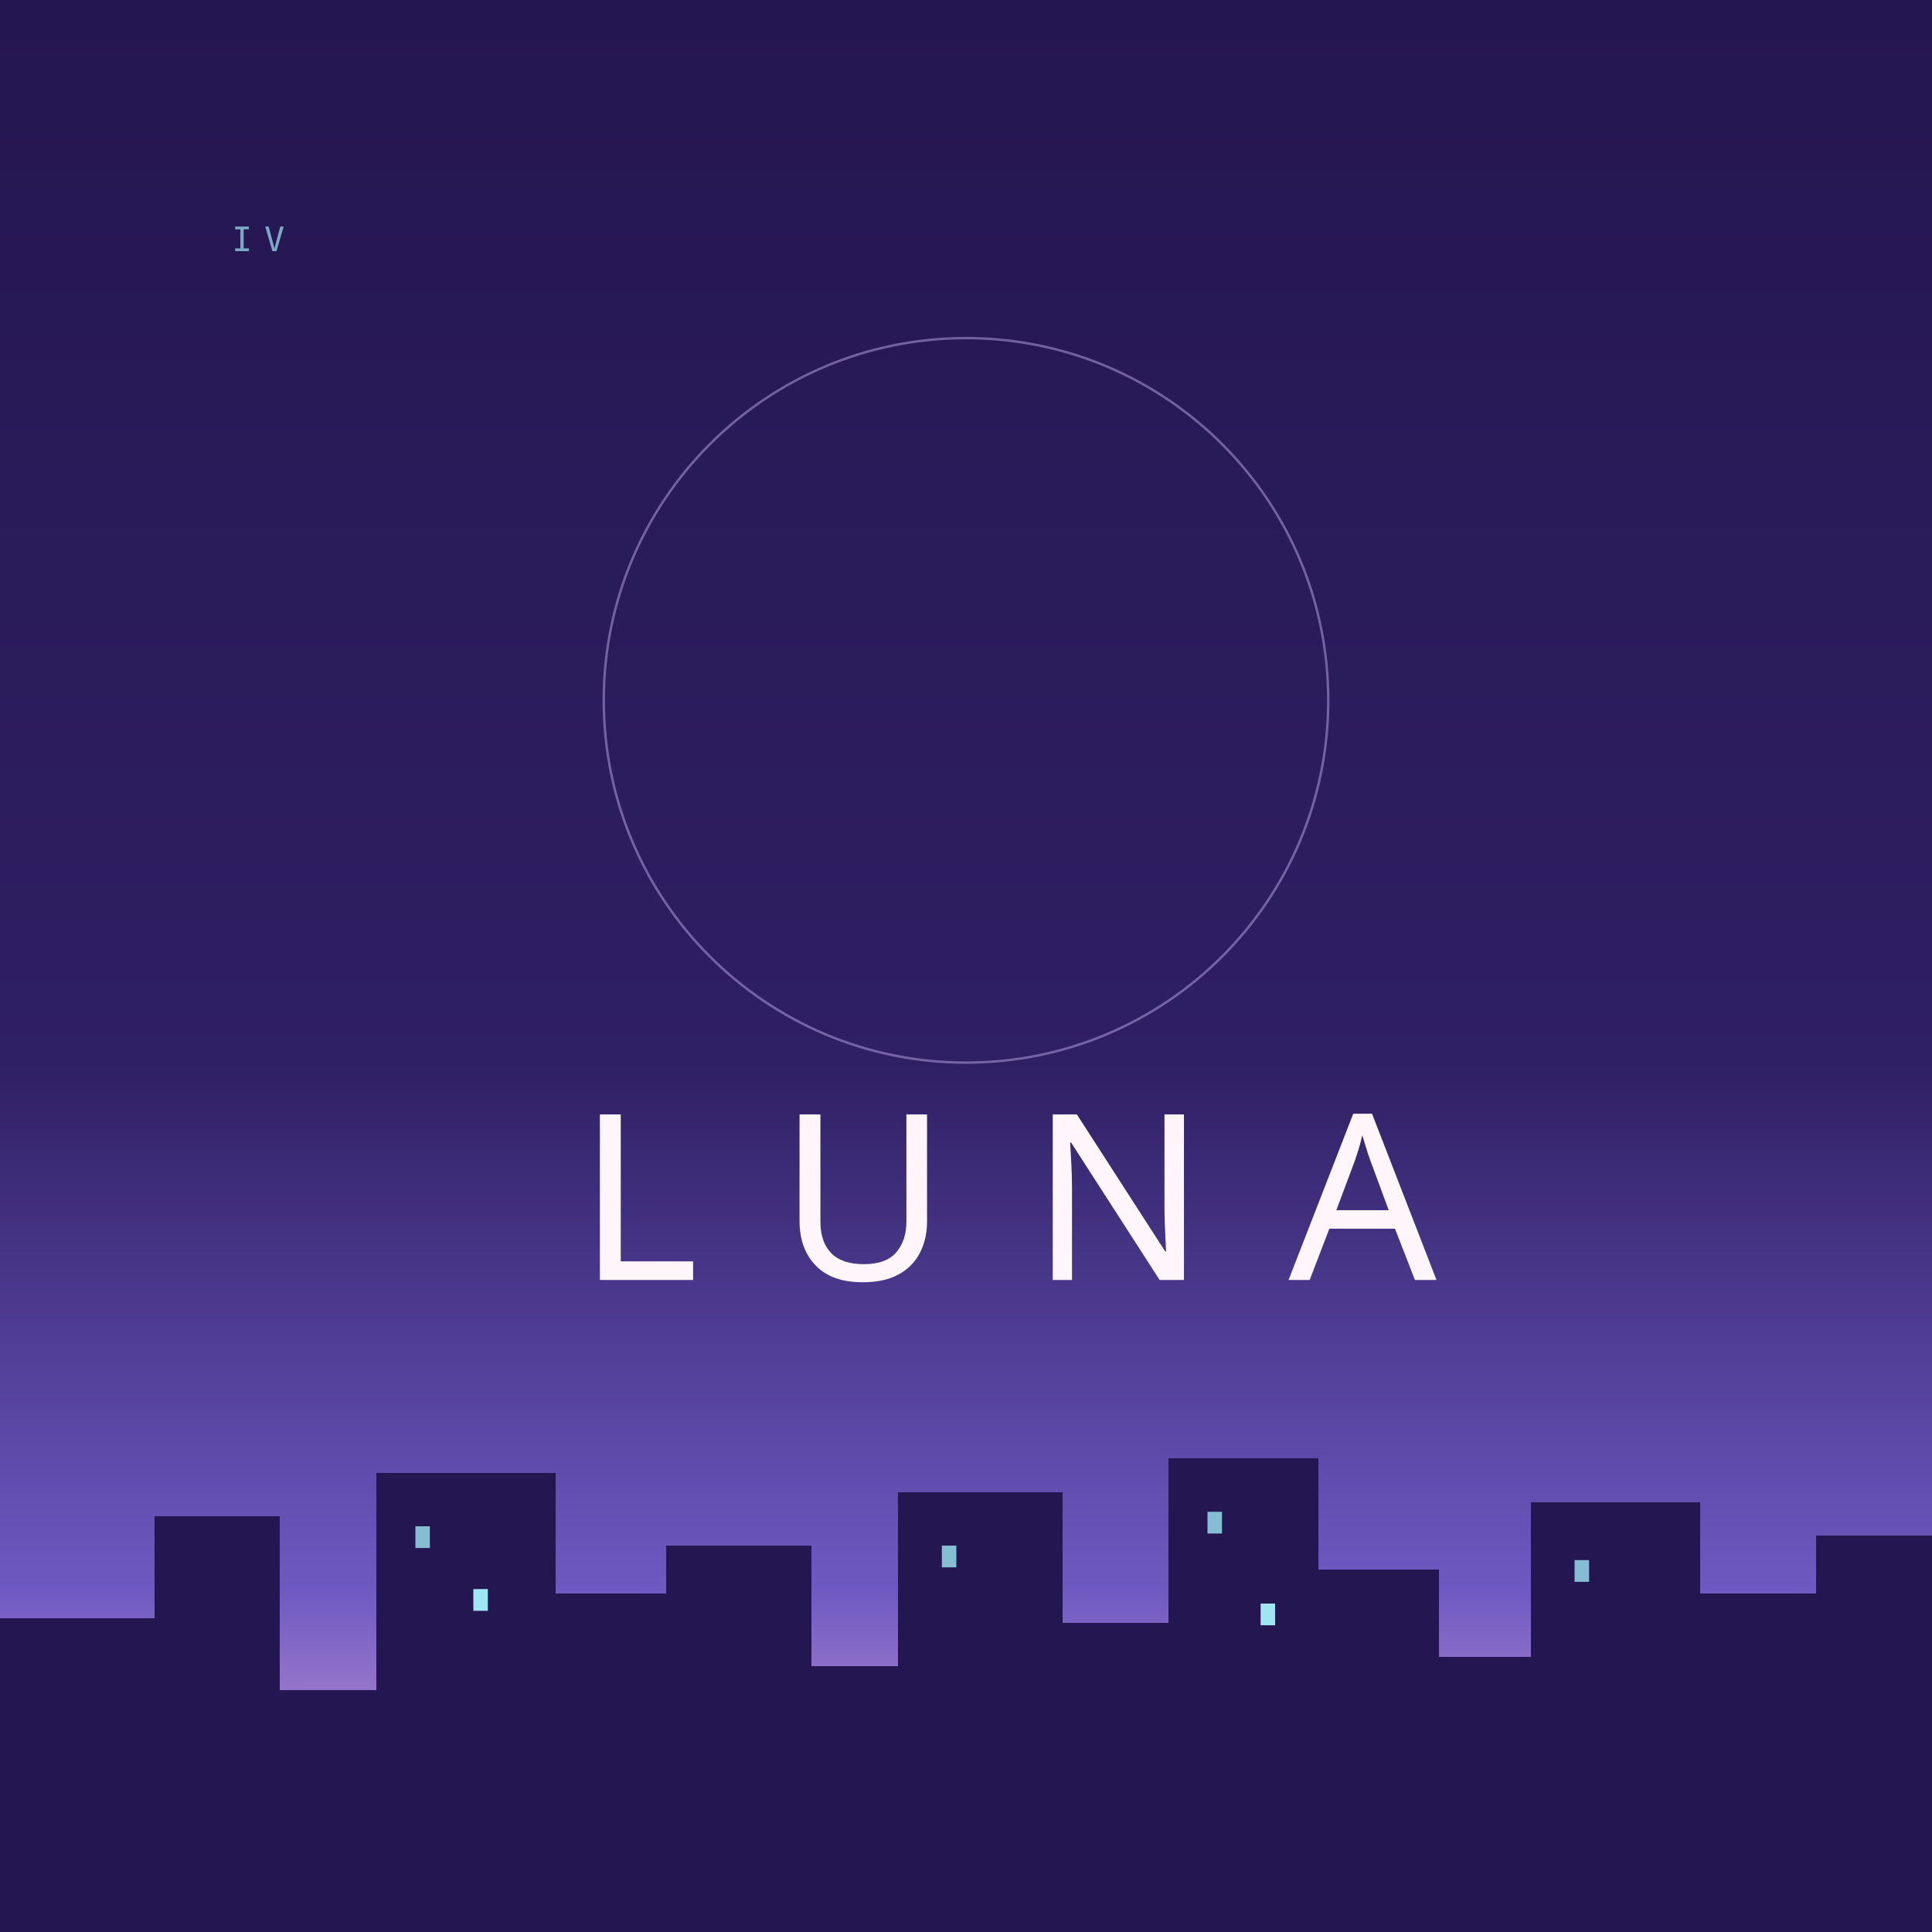
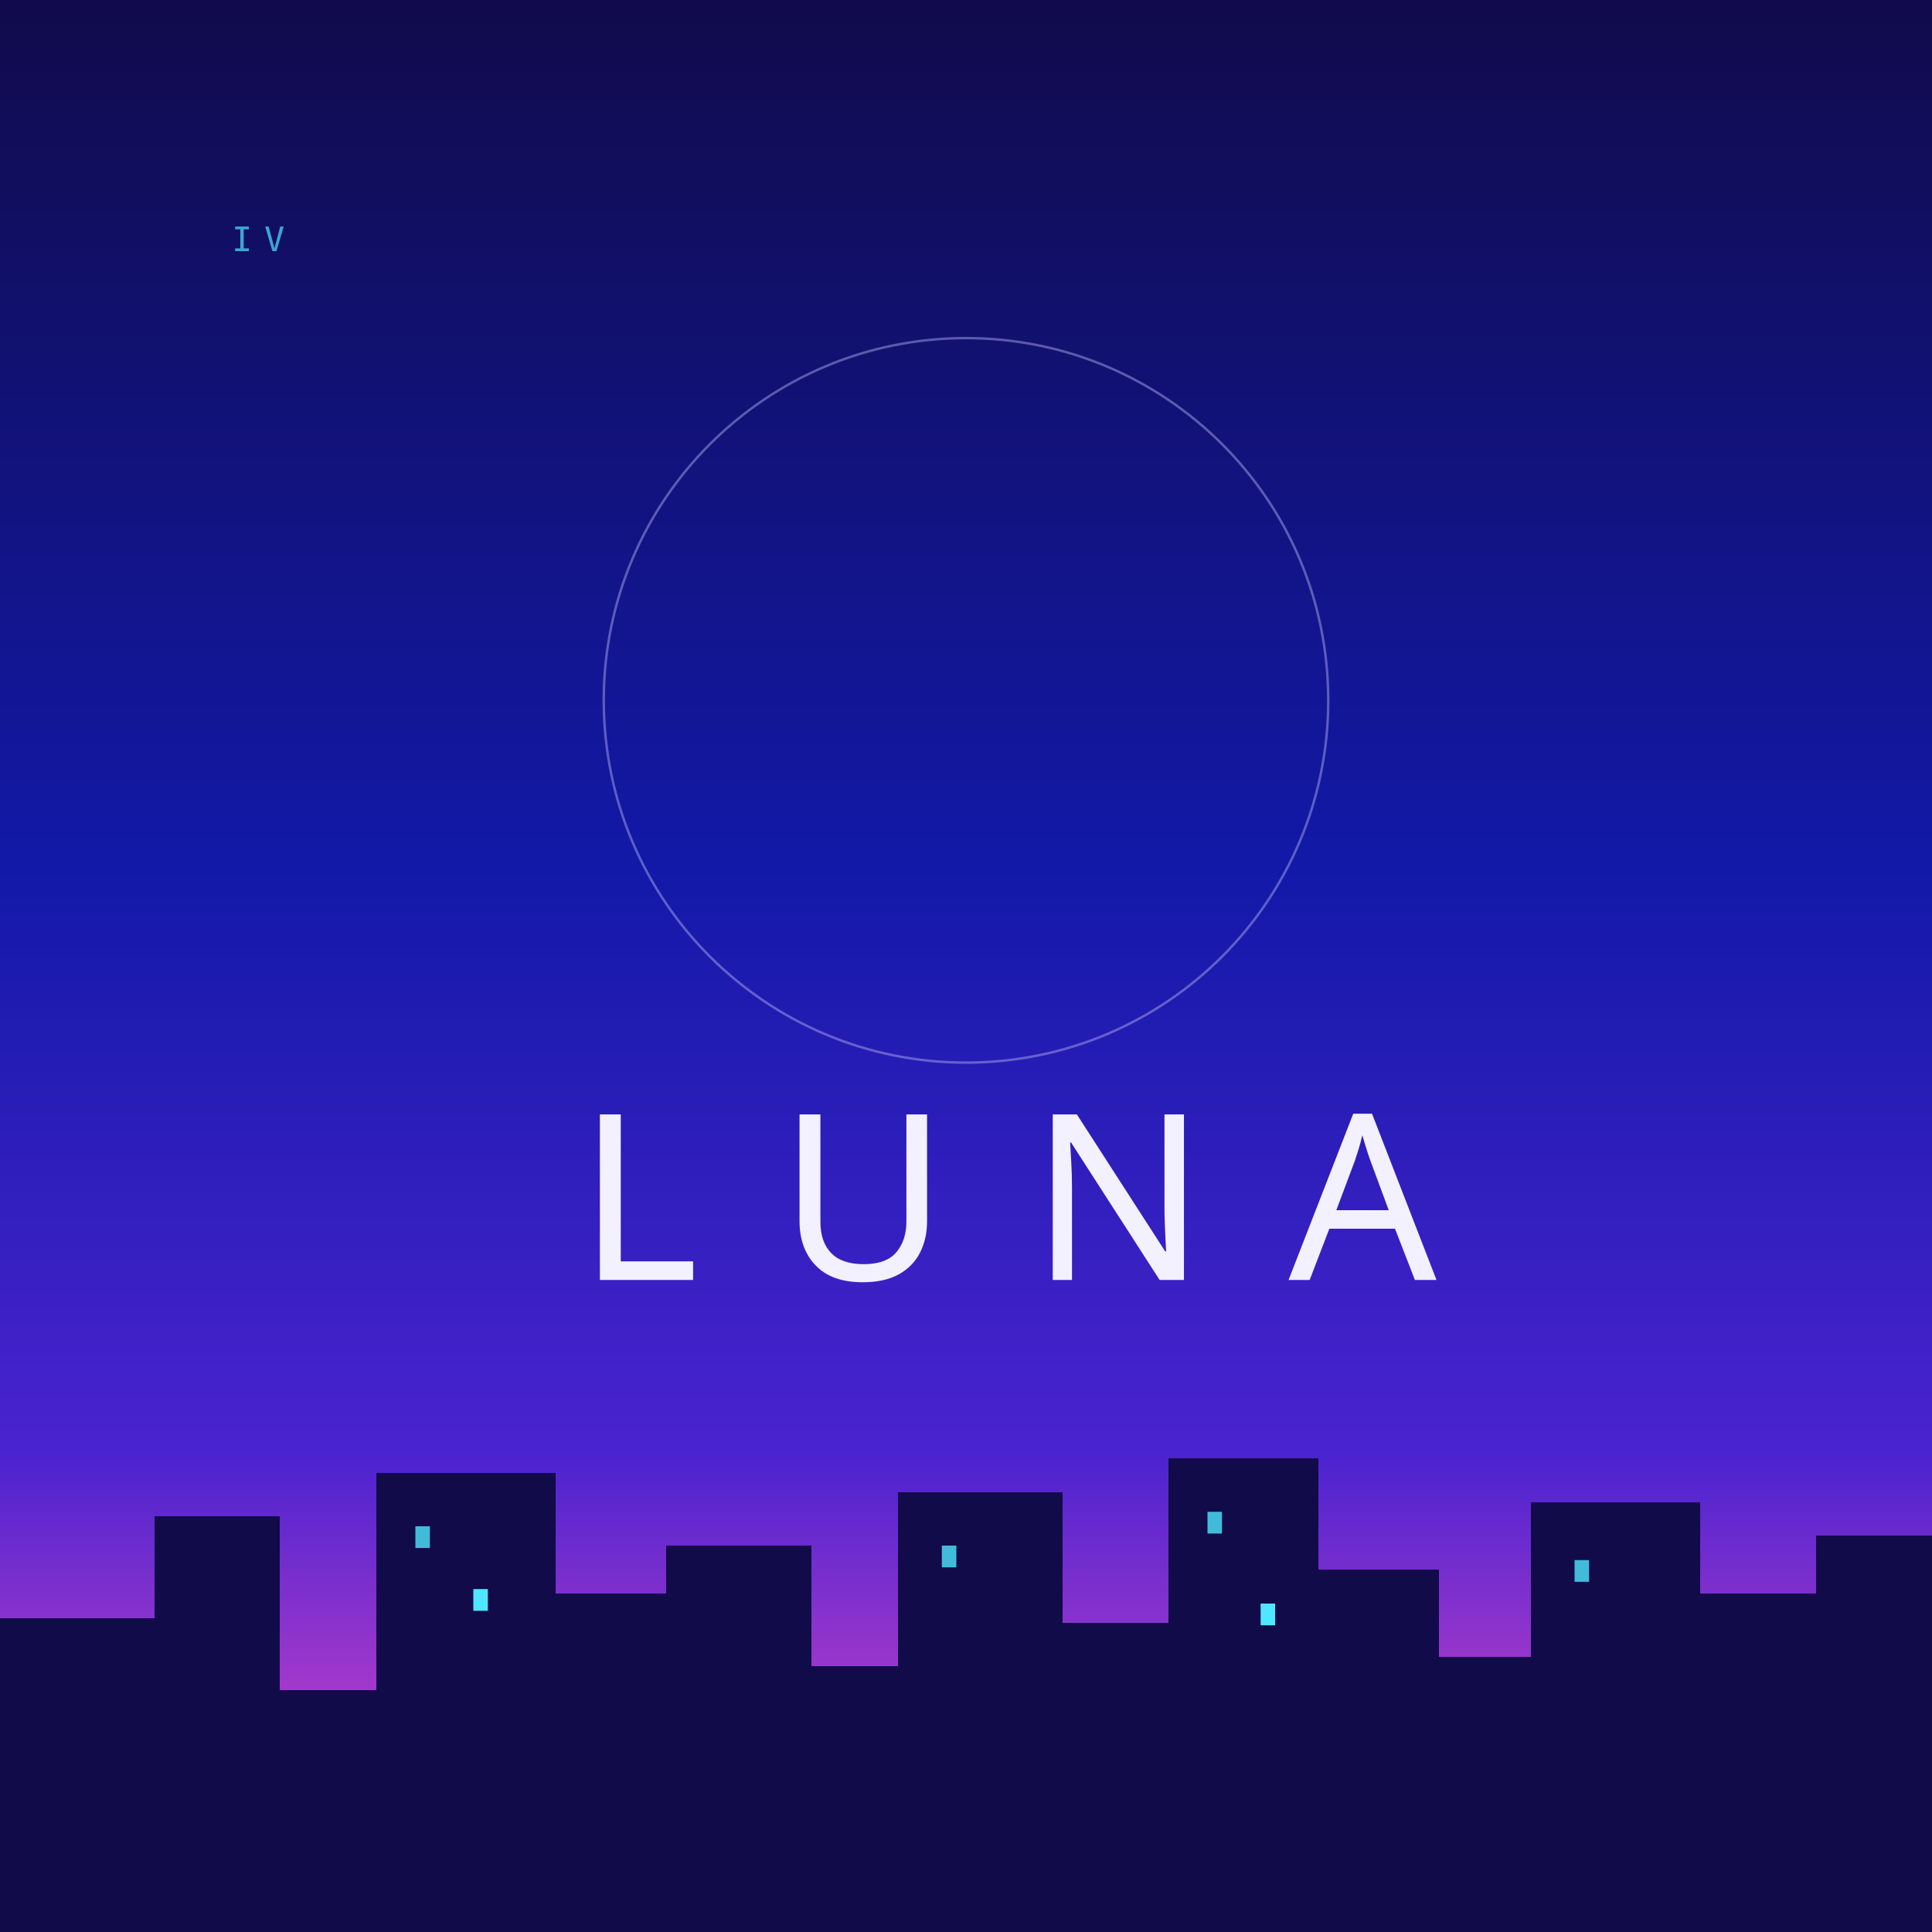
<svg xmlns="http://www.w3.org/2000/svg" viewBox="0 0 800 800" role="img" aria-label="Luna">
  <style>
    .luna-shadow { animation: luna-phase 16s ease-in-out infinite alternate; }
    .luna-blink { animation: luna-blink 7s steps(1) infinite; }
    .luna-blink-late { animation-delay: -3.5s; }
    @keyframes luna-phase { from { transform: translateX(-330px); } to { transform: translateX(330px); } }
    @keyframes luna-blink { 0% { opacity: .9; } 70% { opacity: .15; } }
  </style>
  <defs>
    <linearGradient id="luna-sky" x1="0" y1="0" x2="0" y2="1">
-       <stop offset="0" stop-color="#241650" />
-       <stop offset=".55" stop-color="#2F1F63" />
-       <stop offset=".82" stop-color="#6E59C2" />
-       <stop offset="1" stop-color="#F4B9DF" />
+       <stop offset="0" stop-color="#110B4A" />
+       <stop offset=".45" stop-color="#1219A8" />
+       <stop offset=".75" stop-color="#4A23CF" />
+       <stop offset="1" stop-color="#FF4FC8" />
    </linearGradient>
    <mask id="luna-phase-mask">
      <rect width="800" height="800" fill="#fff" />
      <circle class="luna-shadow" cx="400" cy="290" r="152" fill="#000" />
    </mask>
  </defs>
  <rect width="800" height="800" fill="url(#luna-sky)" />
-   <circle cx="400" cy="290" r="150" fill="none" stroke="#C9B8F5" stroke-width="1" opacity=".45" />
+   <circle cx="400" cy="290" r="150" fill="none" stroke="#B9B3F2" stroke-width="1" opacity=".45" />
  <circle cx="400" cy="290" r="150" fill="#FFF6FB" mask="url(#luna-phase-mask)" />
-   <text x="417" y="530" text-anchor="middle" font-family="Jost, sans-serif" font-weight="200" font-size="96" letter-spacing="34" fill="#FFF6FB">LUNA</text>
-   <g fill="#241650" shape-rendering="crispEdges">
+   <text x="417" y="530" text-anchor="middle" font-family="Jost, sans-serif" font-weight="200" font-size="96" letter-spacing="34" fill="#F3F0FF">LUNA</text>
+   <g fill="#110B4A" shape-rendering="crispEdges">
    <rect x="0" y="670" width="64" height="130" />
    <rect x="64" y="628" width="52" height="172" />
    <rect x="116" y="700" width="40" height="100" />
    <rect x="156" y="610" width="74" height="190" />
    <rect x="230" y="660" width="46" height="140" />
    <rect x="276" y="640" width="60" height="160" />
    <rect x="336" y="690" width="36" height="110" />
    <rect x="372" y="618" width="68" height="182" />
    <rect x="440" y="672" width="44" height="128" />
    <rect x="484" y="604" width="62" height="196" />
    <rect x="546" y="650" width="50" height="150" />
    <rect x="596" y="686" width="38" height="114" />
    <rect x="634" y="622" width="70" height="178" />
    <rect x="704" y="660" width="48" height="140" />
    <rect x="752" y="636" width="48" height="164" />
  </g>
-   <g fill="#9EE7F2">
+   <g fill="#4FE7FF">
    <rect x="172" y="632" width="6" height="9" opacity=".8" />
    <rect class="luna-blink" x="196" y="658" width="6" height="9" />
    <rect x="390" y="640" width="6" height="9" opacity=".8" />
    <rect x="500" y="626" width="6" height="9" opacity=".8" />
    <rect class="luna-blink luna-blink-late" x="522" y="664" width="6" height="9" />
    <rect x="652" y="646" width="6" height="9" opacity=".8" />
  </g>
-   <text x="96" y="104" font-family="'Space Mono', monospace" font-size="14" letter-spacing="5" fill="#9EE7F2" opacity=".7">IV</text>
+   <text x="96" y="104" font-family="'Space Mono', monospace" font-size="14" letter-spacing="5" fill="#4FE7FF" opacity=".7">IV</text>
</svg>
